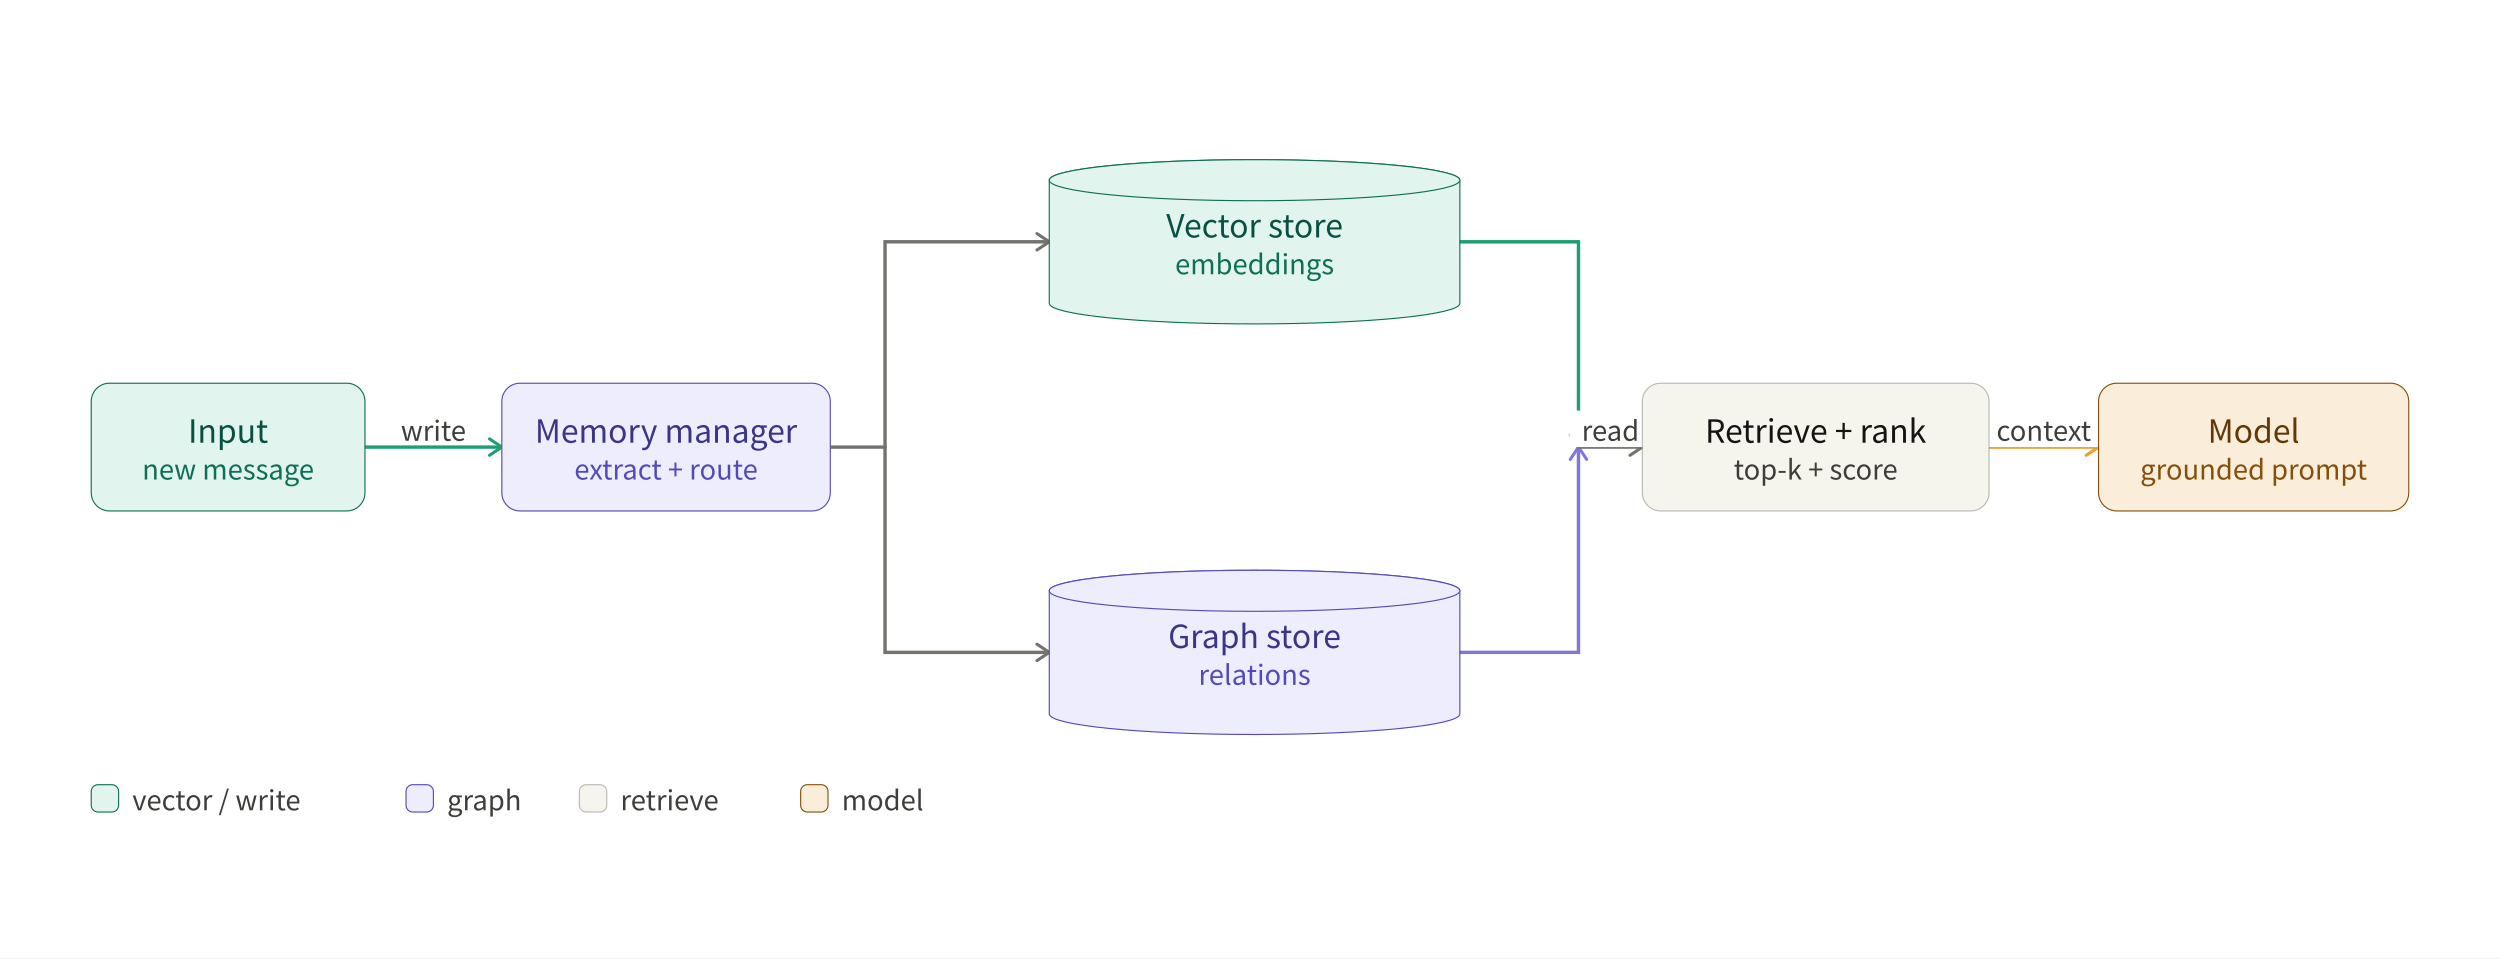
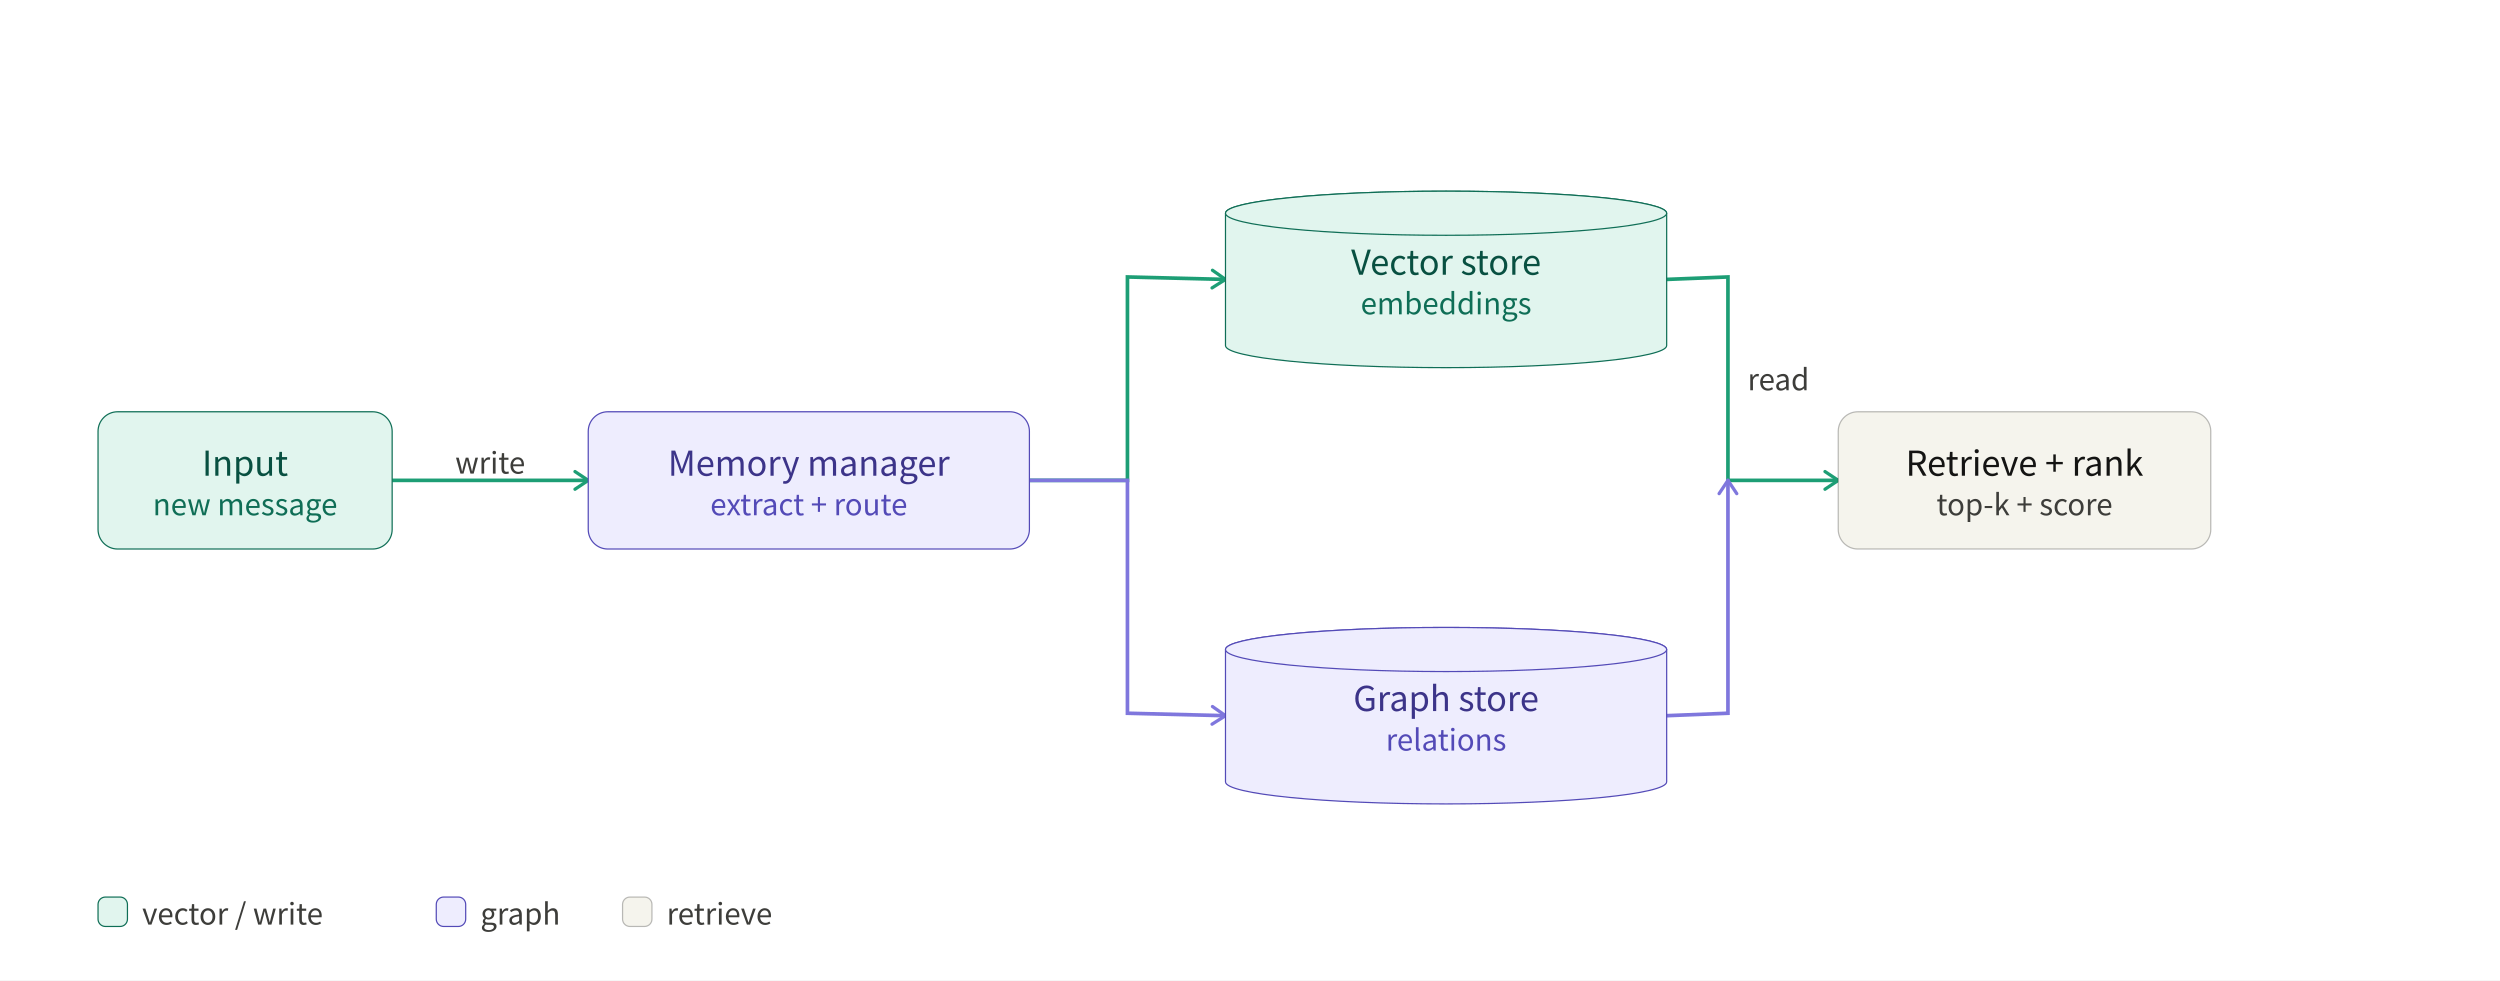
- <svg xmlns="http://www.w3.org/2000/svg" viewBox="0 0 1096 420" width="1096" height="420" role="img">
+ <svg xmlns="http://www.w3.org/2000/svg" viewBox="0 0 1020 400" width="1020" height="400" role="img">
  <style>text { font-family: 'Anthropic Sans', -apple-system, BlinkMacSystemFont, 'Segoe UI', 'PingFang SC', 'Microsoft YaHei', 'Hiragino Sans GB', 'Noto Sans CJK SC', sans-serif; }</style>
  <defs>
    <marker id="arrow" viewBox="0 0 10 10" refX="8" refY="5" markerWidth="6" markerHeight="6" orient="auto-start-reverse">
      <path d="M2 1L8 5L2 9" fill="none" stroke="context-stroke" stroke-width="1.5" stroke-linecap="round" stroke-linejoin="round" />
    </marker>
  </defs>
-   <rect x="0" y="0" width="1096" height="420" fill="#FFFFFF" />
-   <line x1="160" y1="196" x2="220" y2="196" stroke="#1D9E75" stroke-width="1.5" stroke-linecap="round" marker-end="url(#arrow)" />
-   <line x1="364" y1="196" x2="388" y2="196" stroke="#73726C" stroke-width="1.5" stroke-linecap="round" />
-   <path d="M388 196 L388 106 L460 106" fill="none" stroke="#73726C" stroke-width="1.5" stroke-linecap="round" marker-end="url(#arrow)" />
-   <path d="M388 196 L388 286 L460 286" fill="none" stroke="#73726C" stroke-width="1.5" stroke-linecap="round" marker-end="url(#arrow)" />
-   <path d="M640 106 L692 106 L692 196" fill="none" stroke="#1D9E75" stroke-width="1.5" stroke-linecap="round" marker-end="url(#arrow)" />
-   <path d="M640 286 L692 286 L692 196" fill="none" stroke="#7F77DD" stroke-width="1.5" stroke-linecap="round" marker-end="url(#arrow)" />
-   <line x1="692" y1="196" x2="720" y2="196" stroke="#73726C" stroke-width="1.5" stroke-linecap="round" marker-end="url(#arrow)" />
-   <line x1="872" y1="196" x2="920" y2="196" stroke="#EF9F27" stroke-width="1.5" stroke-linecap="round" marker-end="url(#arrow)" />
-   <rect x="688" y="180" width="35" height="16" rx="3" fill="#FFFFFF" />
-   <rect x="868" y="180" width="56" height="16" rx="3" fill="#FFFFFF" />
+   <rect width="1020" height="400" fill="#FFFFFF" />
+   <line x1="160" y1="196" x2="240" y2="196" stroke="#1D9E75" stroke-width="1.5" stroke-linecap="round" marker-end="url(#arrow)" />
+   <path d="M420 196 L460 196 L460 113 L500 114" fill="none" stroke="#1D9E75" stroke-width="1.5" stroke-linecap="round" marker-end="url(#arrow)" />
+   <path d="M420 196 L460 196 L460 291 L500 292" fill="none" stroke="#7F77DD" stroke-width="1.5" stroke-linecap="round" marker-end="url(#arrow)" />
+   <path d="M680 114 L705 113 L705 196 L750 196" fill="none" stroke="#1D9E75" stroke-width="1.5" stroke-linecap="round" marker-end="url(#arrow)" />
+   <path d="M680 292 L705 291 L705 196" fill="none" stroke="#7F77DD" stroke-width="1.5" stroke-linecap="round" marker-end="url(#arrow)" />
  <rect x="40" y="168" width="120" height="56" rx="8" fill="#E1F5EE" stroke="#0F6E56" stroke-width="0.5" />
-   <rect x="220" y="168" width="144" height="56" rx="8" fill="#EEEDFE" stroke="#534AB7" stroke-width="0.5" />
-   <path d="M 460 79 A 90 9 0 0 1 640 79 L 640 133 A 90 9 0 0 1 460 133 Z" fill="#E1F5EE" stroke="#0F6E56" stroke-width="0.5" />
-   <ellipse cx="550" cy="79" rx="90" ry="9" fill="#E1F5EE" stroke="#0F6E56" stroke-width="0.5" />
-   <path d="M 460 259 A 90 9 0 0 1 640 259 L 640 313 A 90 9 0 0 1 460 313 Z" fill="#EEEDFE" stroke="#534AB7" stroke-width="0.5" />
-   <ellipse cx="550" cy="259" rx="90" ry="9" fill="#EEEDFE" stroke="#534AB7" stroke-width="0.5" />
-   <rect x="720" y="168" width="152" height="56" rx="8" fill="#F5F4ED" stroke="rgba(31,30,29,0.3)" stroke-width="0.5" />
-   <rect x="920" y="168" width="136" height="56" rx="8" fill="#FAEEDA" stroke="#854F0B" stroke-width="0.5" />
+   <rect x="240" y="168" width="180" height="56" rx="8" fill="#EEEDFE" stroke="#534AB7" stroke-width="0.5" />
+   <path d="M 500 87 A 90 9 0 0 1 680 87 L 680 141 A 90 9 0 0 1 500 141 Z" fill="#E1F5EE" stroke="#0F6E56" stroke-width="0.5" />
+   <ellipse cx="590" cy="87" rx="90" ry="9" fill="#E1F5EE" stroke="#0F6E56" stroke-width="0.5" />
+   <path d="M 500 265 A 90 9 0 0 1 680 265 L 680 319 A 90 9 0 0 1 500 319 Z" fill="#EEEDFE" stroke="#534AB7" stroke-width="0.5" />
+   <ellipse cx="590" cy="265" rx="90" ry="9" fill="#EEEDFE" stroke="#534AB7" stroke-width="0.5" />
+   <rect x="750" y="168" width="152" height="56" rx="8" fill="#F5F4ED" stroke="rgba(31,30,29,0.3)" stroke-width="0.5" />
  <text x="100" y="188" text-anchor="middle" dominant-baseline="central" font-size="14" font-weight="500" fill="#085041">Input</text>
  <text x="100" y="205" text-anchor="middle" dominant-baseline="central" font-size="12" fill="#0F6E56">new message</text>
-   <text x="292" y="188" text-anchor="middle" dominant-baseline="central" font-size="14" font-weight="500" fill="#3C3489">Memory manager</text>
-   <text x="292" y="205" text-anchor="middle" dominant-baseline="central" font-size="12" fill="#534AB7">extract + route</text>
-   <text x="550" y="98" text-anchor="middle" dominant-baseline="central" font-size="14" font-weight="500" fill="#085041">Vector store</text>
-   <text x="550" y="115" text-anchor="middle" dominant-baseline="central" font-size="12" fill="#0F6E56">embeddings</text>
-   <text x="550" y="278" text-anchor="middle" dominant-baseline="central" font-size="14" font-weight="500" fill="#3C3489">Graph store</text>
-   <text x="550" y="295" text-anchor="middle" dominant-baseline="central" font-size="12" fill="#534AB7">relations</text>
-   <text x="796" y="188" text-anchor="middle" dominant-baseline="central" font-size="14" font-weight="500" fill="#141413">Retrieve + rank</text>
-   <text x="796" y="205" text-anchor="middle" dominant-baseline="central" font-size="12" fill="#3D3D3A">top-k + score</text>
-   <text x="988" y="188" text-anchor="middle" dominant-baseline="central" font-size="14" font-weight="500" fill="#633806">Model</text>
-   <text x="988" y="205" text-anchor="middle" dominant-baseline="central" font-size="12" fill="#854F0B">grounded prompt</text>
-   <text x="190" y="188" text-anchor="middle" dominant-baseline="central" font-size="12" fill="#3D3D3A">write</text>
-   <text x="706" y="188" text-anchor="middle" dominant-baseline="central" font-size="12" fill="#3D3D3A">read</text>
-   <text x="896" y="188" text-anchor="middle" dominant-baseline="central" font-size="12" fill="#3D3D3A">context</text>
-   <rect x="40" y="344" width="12" height="12" rx="3" fill="#E1F5EE" stroke="#0F6E56" stroke-width="0.5" />
-   <text x="58" y="350" dominant-baseline="central" font-size="12" fill="#3D3D3A">vector / write</text>
-   <rect x="178" y="344" width="12" height="12" rx="3" fill="#EEEDFE" stroke="#534AB7" stroke-width="0.5" />
-   <text x="196" y="350" dominant-baseline="central" font-size="12" fill="#3D3D3A">graph</text>
-   <rect x="254" y="344" width="12" height="12" rx="3" fill="#F5F4ED" stroke="rgba(31,30,29,0.3)" stroke-width="0.5" />
-   <text x="272" y="350" dominant-baseline="central" font-size="12" fill="#3D3D3A">retrieve</text>
-   <rect x="351" y="344" width="12" height="12" rx="3" fill="#FAEEDA" stroke="#854F0B" stroke-width="0.5" />
-   <text x="369" y="350" dominant-baseline="central" font-size="12" fill="#3D3D3A">model</text>
+   <text x="330" y="188" text-anchor="middle" dominant-baseline="central" font-size="14" font-weight="500" fill="#3C3489">Memory manager</text>
+   <text x="330" y="205" text-anchor="middle" dominant-baseline="central" font-size="12" fill="#534AB7">extract + route</text>
+   <text x="590" y="106" text-anchor="middle" dominant-baseline="central" font-size="14" font-weight="500" fill="#085041">Vector store</text>
+   <text x="590" y="123" text-anchor="middle" dominant-baseline="central" font-size="12" fill="#0F6E56">embeddings</text>
+   <text x="590" y="284" text-anchor="middle" dominant-baseline="central" font-size="14" font-weight="500" fill="#3C3489">Graph store</text>
+   <text x="590" y="301" text-anchor="middle" dominant-baseline="central" font-size="12" fill="#534AB7">relations</text>
+   <text x="826" y="188" text-anchor="middle" dominant-baseline="central" font-size="14" font-weight="500" fill="#141413">Retrieve + rank</text>
+   <text x="826" y="205" text-anchor="middle" dominant-baseline="central" font-size="12" fill="#3D3D3A">top-k + score</text>
+   <text x="200" y="188" text-anchor="middle" dominant-baseline="central" font-size="12" fill="#3D3D3A">write</text>
+   <text x="713" y="154" text-anchor="start" dominant-baseline="central" font-size="12" fill="#3D3D3A">read</text>
+   <rect x="40" y="366" width="12" height="12" rx="3" fill="#E1F5EE" stroke="#0F6E56" stroke-width="0.5" />
+   <text x="58" y="372" dominant-baseline="central" font-size="12" fill="#3D3D3A">vector / write</text>
+   <rect x="178" y="366" width="12" height="12" rx="3" fill="#EEEDFE" stroke="#534AB7" stroke-width="0.5" />
+   <text x="196" y="372" dominant-baseline="central" font-size="12" fill="#3D3D3A">graph</text>
+   <rect x="254" y="366" width="12" height="12" rx="3" fill="#F5F4ED" stroke="rgba(31,30,29,0.3)" stroke-width="0.5" />
+   <text x="272" y="372" dominant-baseline="central" font-size="12" fill="#3D3D3A">retrieve</text>
</svg>
